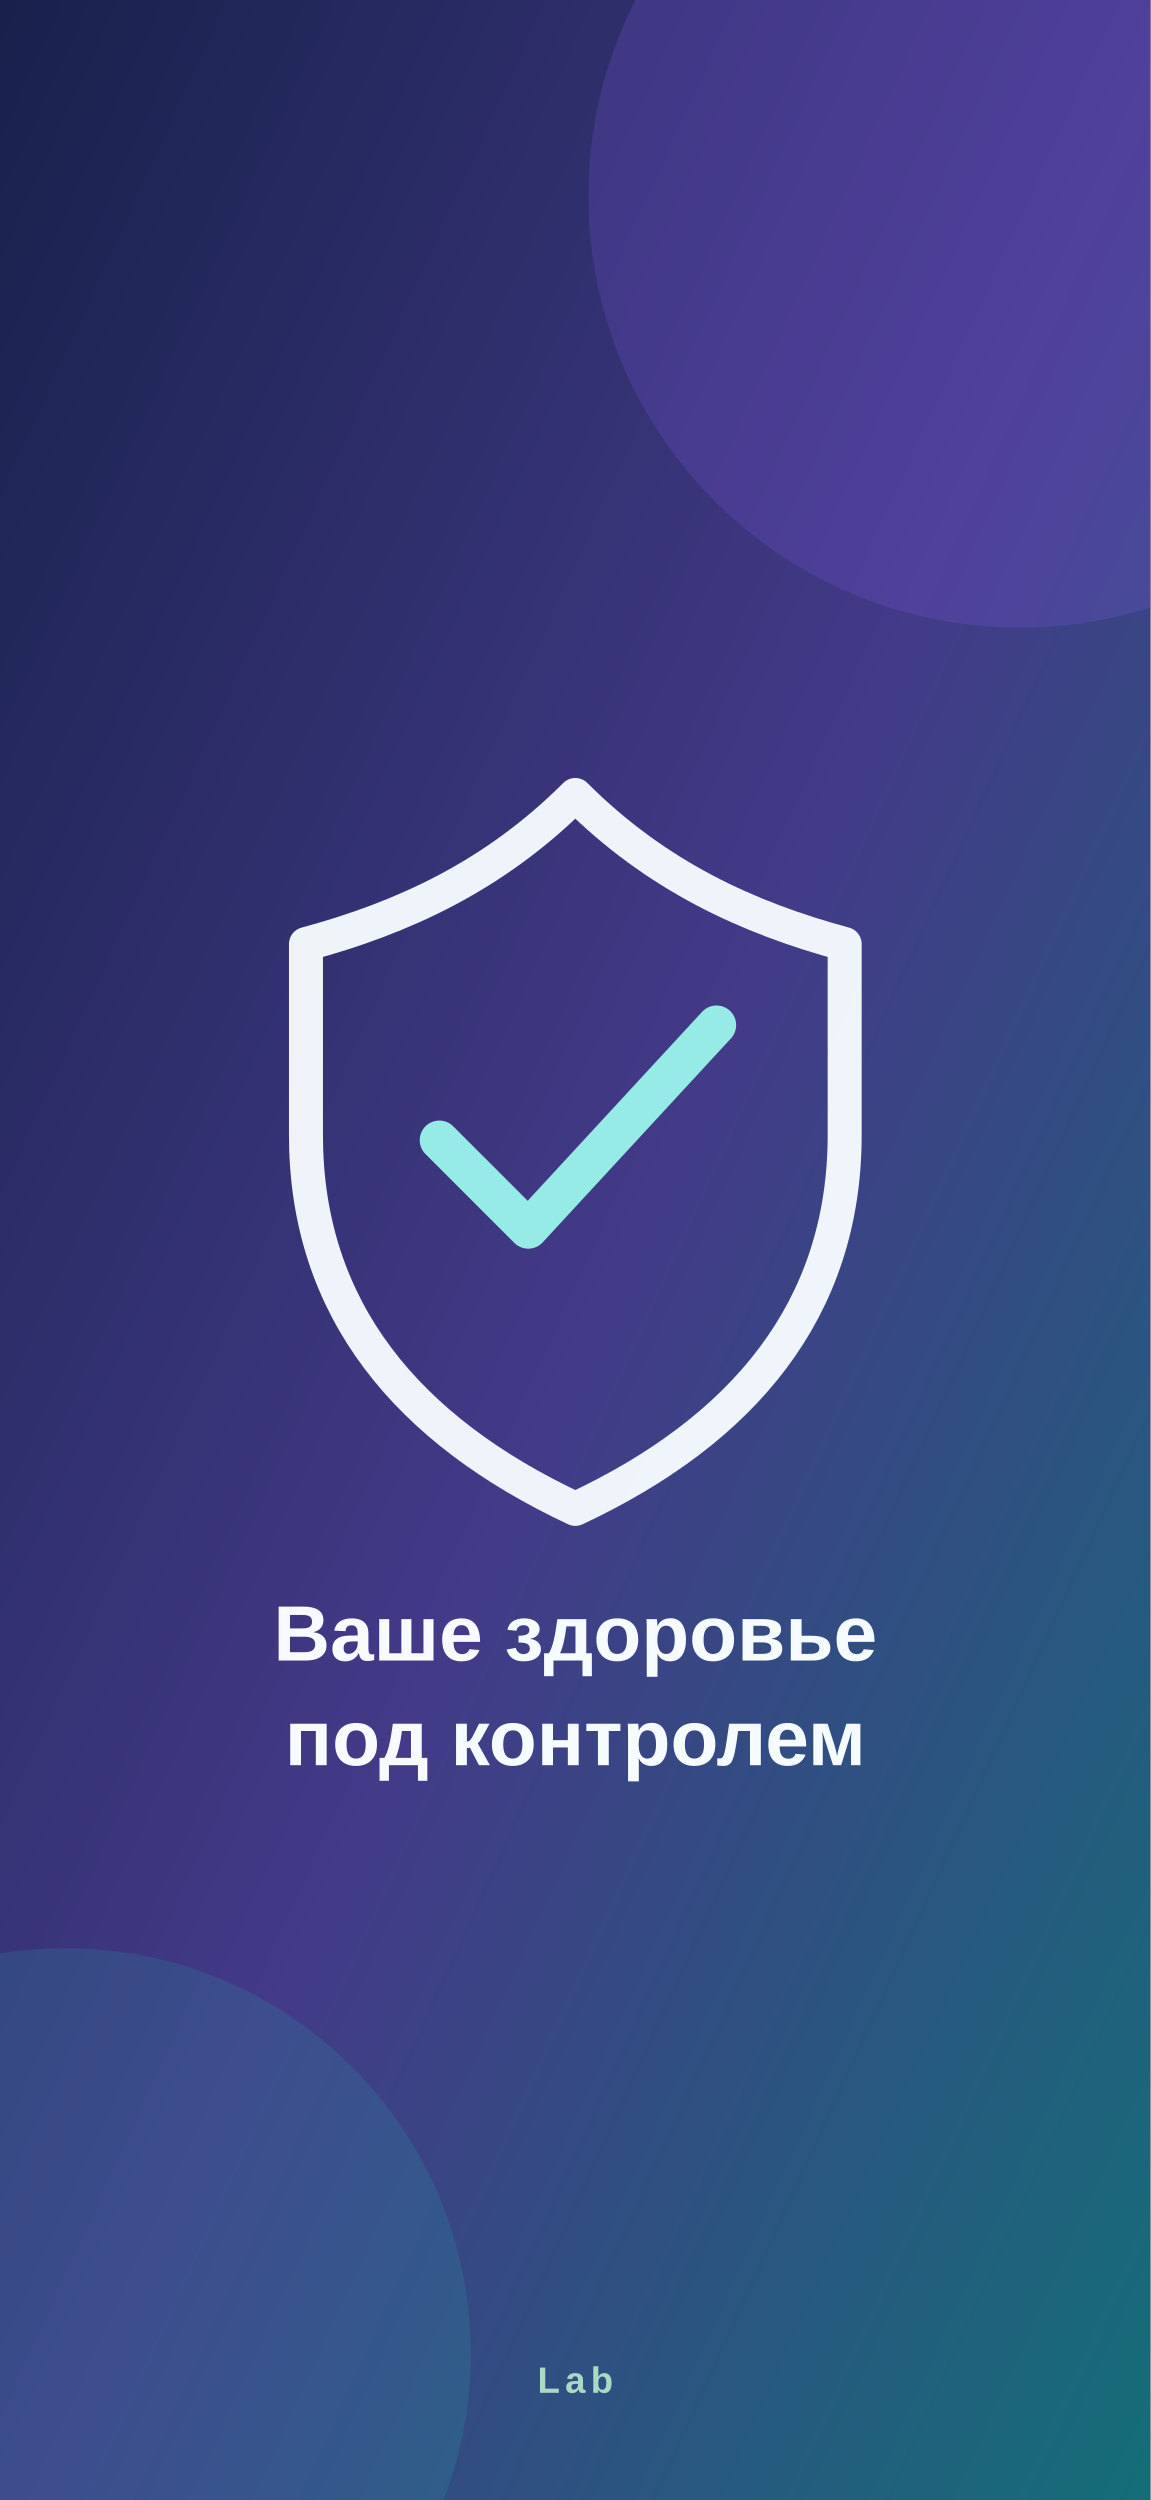
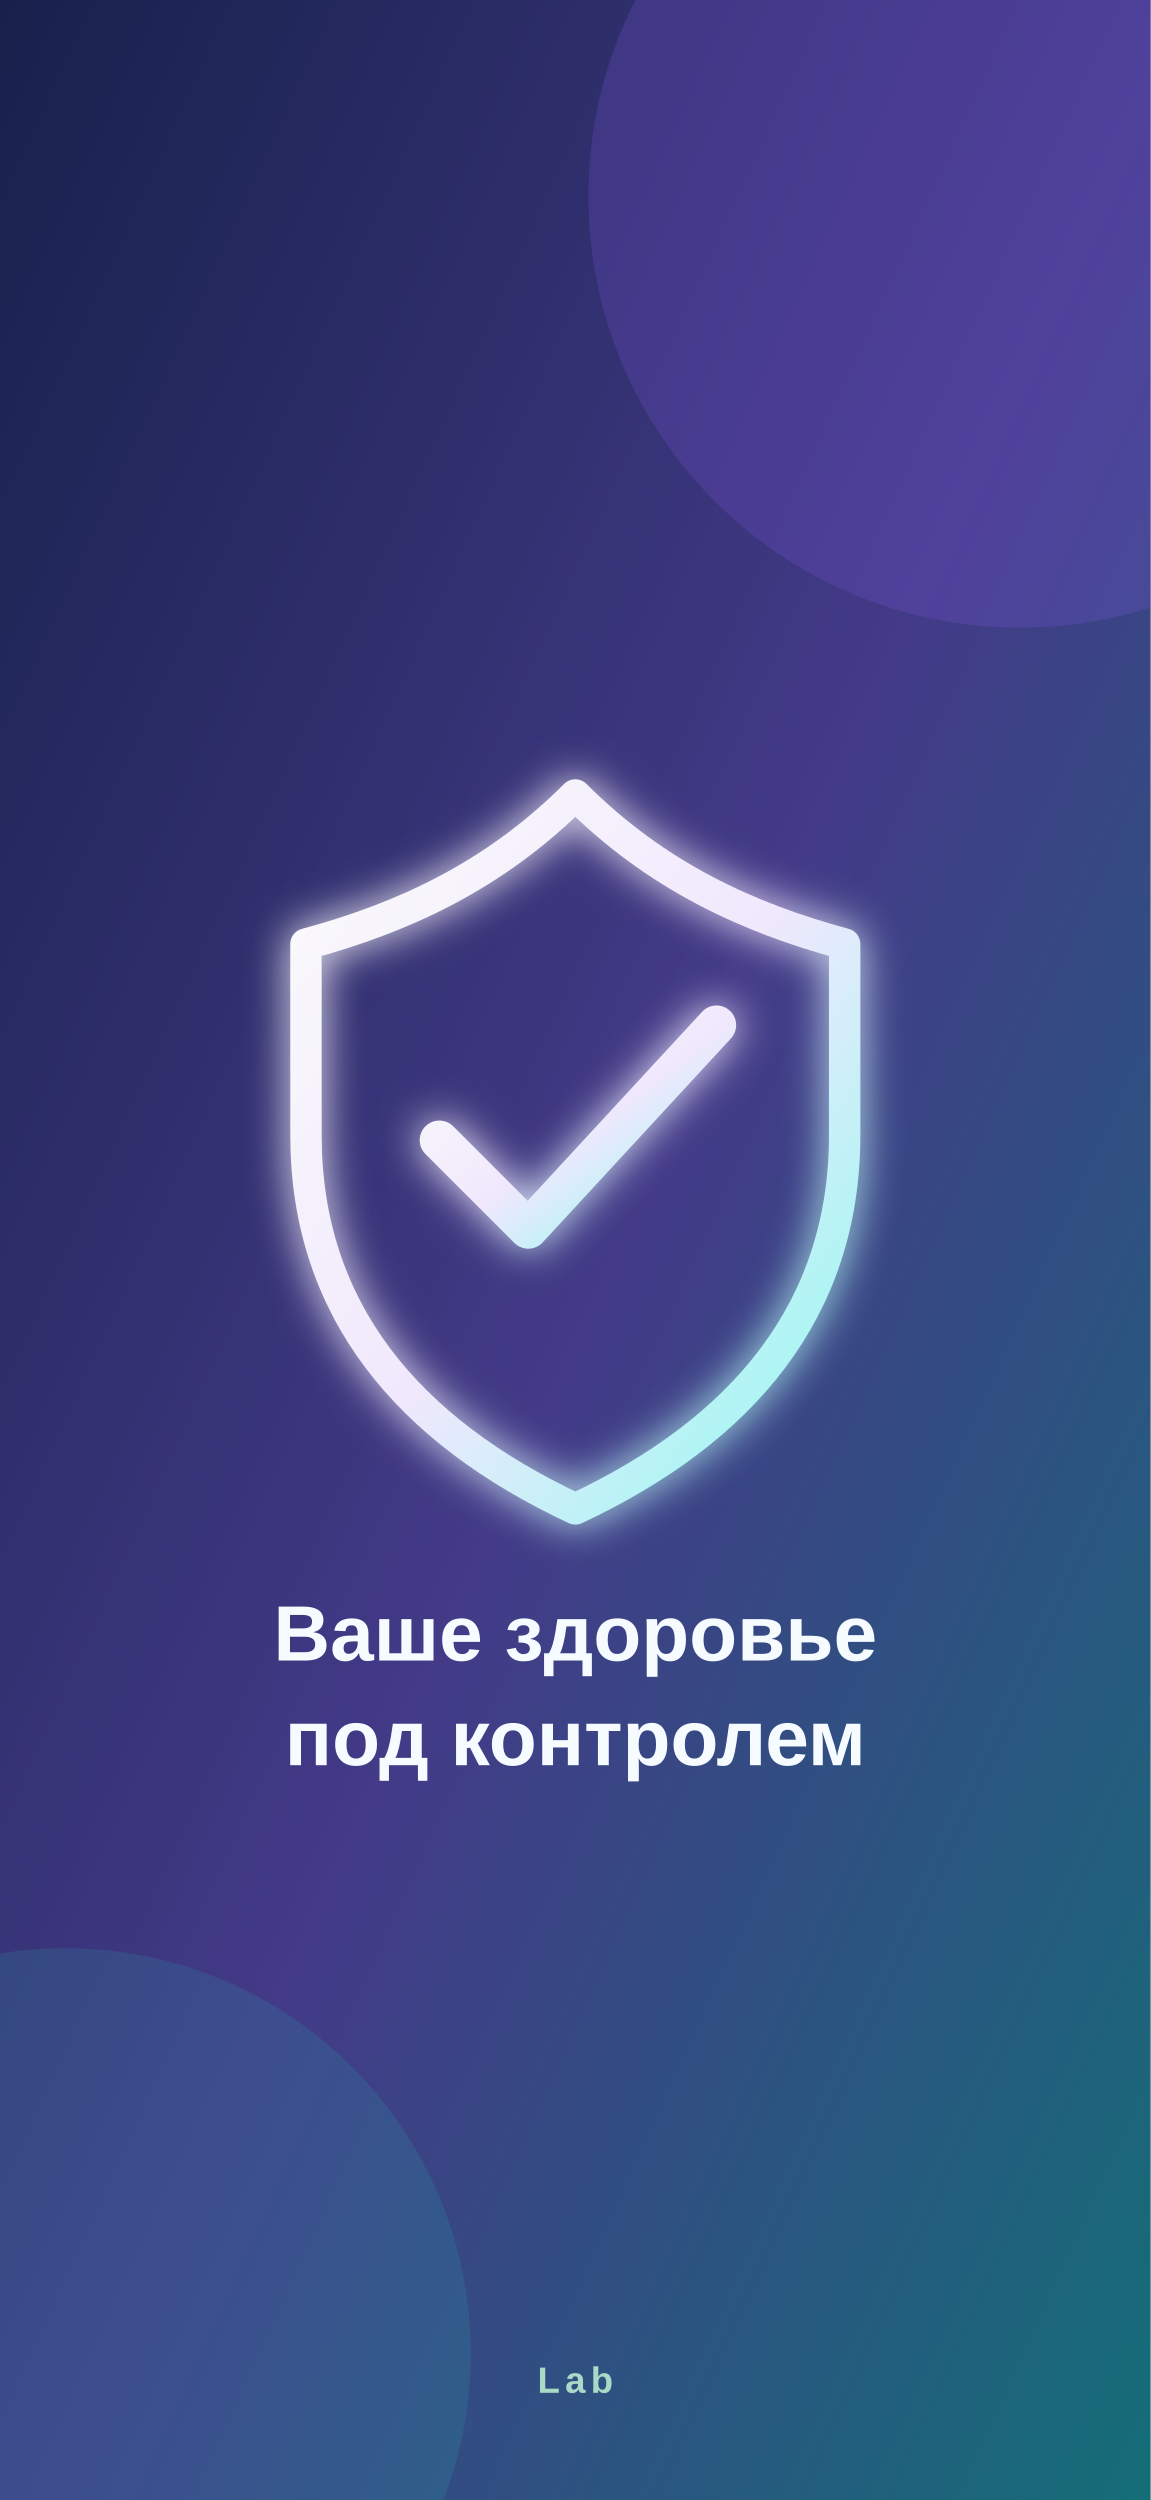
<svg xmlns="http://www.w3.org/2000/svg" width="440" height="956" viewBox="0 0 440 956">
  <defs>
    <linearGradient id="g" x1="0" y1="0" x2="1" y2="1">
      <stop stop-color="#17214B" />
      <stop offset=".52" stop-color="#433A88" />
      <stop offset="1" stop-color="#146E78" />
    </linearGradient>
+     <linearGradient id="shield" x1="0" y1="0" x2="1" y2="1">
+       <stop stop-color="#FFFFFF" />
+       <stop offset=".52" stop-color="#F4ECFF" />
+       <stop offset="1" stop-color="#91FFF2" />
+     </linearGradient>
+     <filter id="glow" x="-50%" y="-50%" width="200%" height="200%">
+       <feGaussianBlur stdDeviation="8" result="blur" />
+       <feMerge>
+         <feMergeNode in="blur" />
+         <feMergeNode in="SourceGraphic" />
+       </feMerge>
+     </filter>
  </defs>
  <rect width="440" height="956" fill="url(#g)" />
  <circle cx="390" cy="75" r="165" fill="#8B5CF6" opacity=".18" />
  <circle cx="25" cy="900" r="155" fill="#20C4B5" opacity=".14" />
-   <g transform="translate(110 300)" opacity=".96">
-     <path d="M110 4c31 31 66 47 103 57v73c0 67-39 113-103 143C46 247 7 201 7 134V61c37-10 72-26 103-57z" fill="none" stroke="#F7FCFF" stroke-width="13" stroke-linejoin="round" />
-     <path d="M58 136l34 34 72-78" fill="none" stroke="#9AF3EA" stroke-width="15" stroke-linecap="round" stroke-linejoin="round" />
+   <g transform="translate(110 300)" opacity=".98" filter="url(#glow)">
+     <path d="M110 4c31 31 66 47 103 57v73c0 67-39 113-103 143C46 247 7 201 7 134V61c37-10 72-26 103-57z" fill="none" stroke="url(#shield)" stroke-width="12" stroke-linejoin="round" />
+     <path d="M58 136l34 34 72-78" fill="none" stroke="url(#shield)" stroke-width="15" stroke-linecap="round" stroke-linejoin="round" />
  </g>
  <text x="220" y="635" text-anchor="middle" fill="#F6FBFF" font-family="-apple-system,BlinkMacSystemFont,Arial" font-size="30" font-weight="700">Ваше здоровье</text>
  <text x="220" y="675" text-anchor="middle" fill="#F6FBFF" font-family="-apple-system,BlinkMacSystemFont,Arial" font-size="30" font-weight="700">под контролем</text>
  <text x="220" y="915" text-anchor="middle" fill="#A9D9C7" font-family="-apple-system,BlinkMacSystemFont,Arial" font-size="14" font-weight="700" letter-spacing="2">Lab</text>
</svg>
